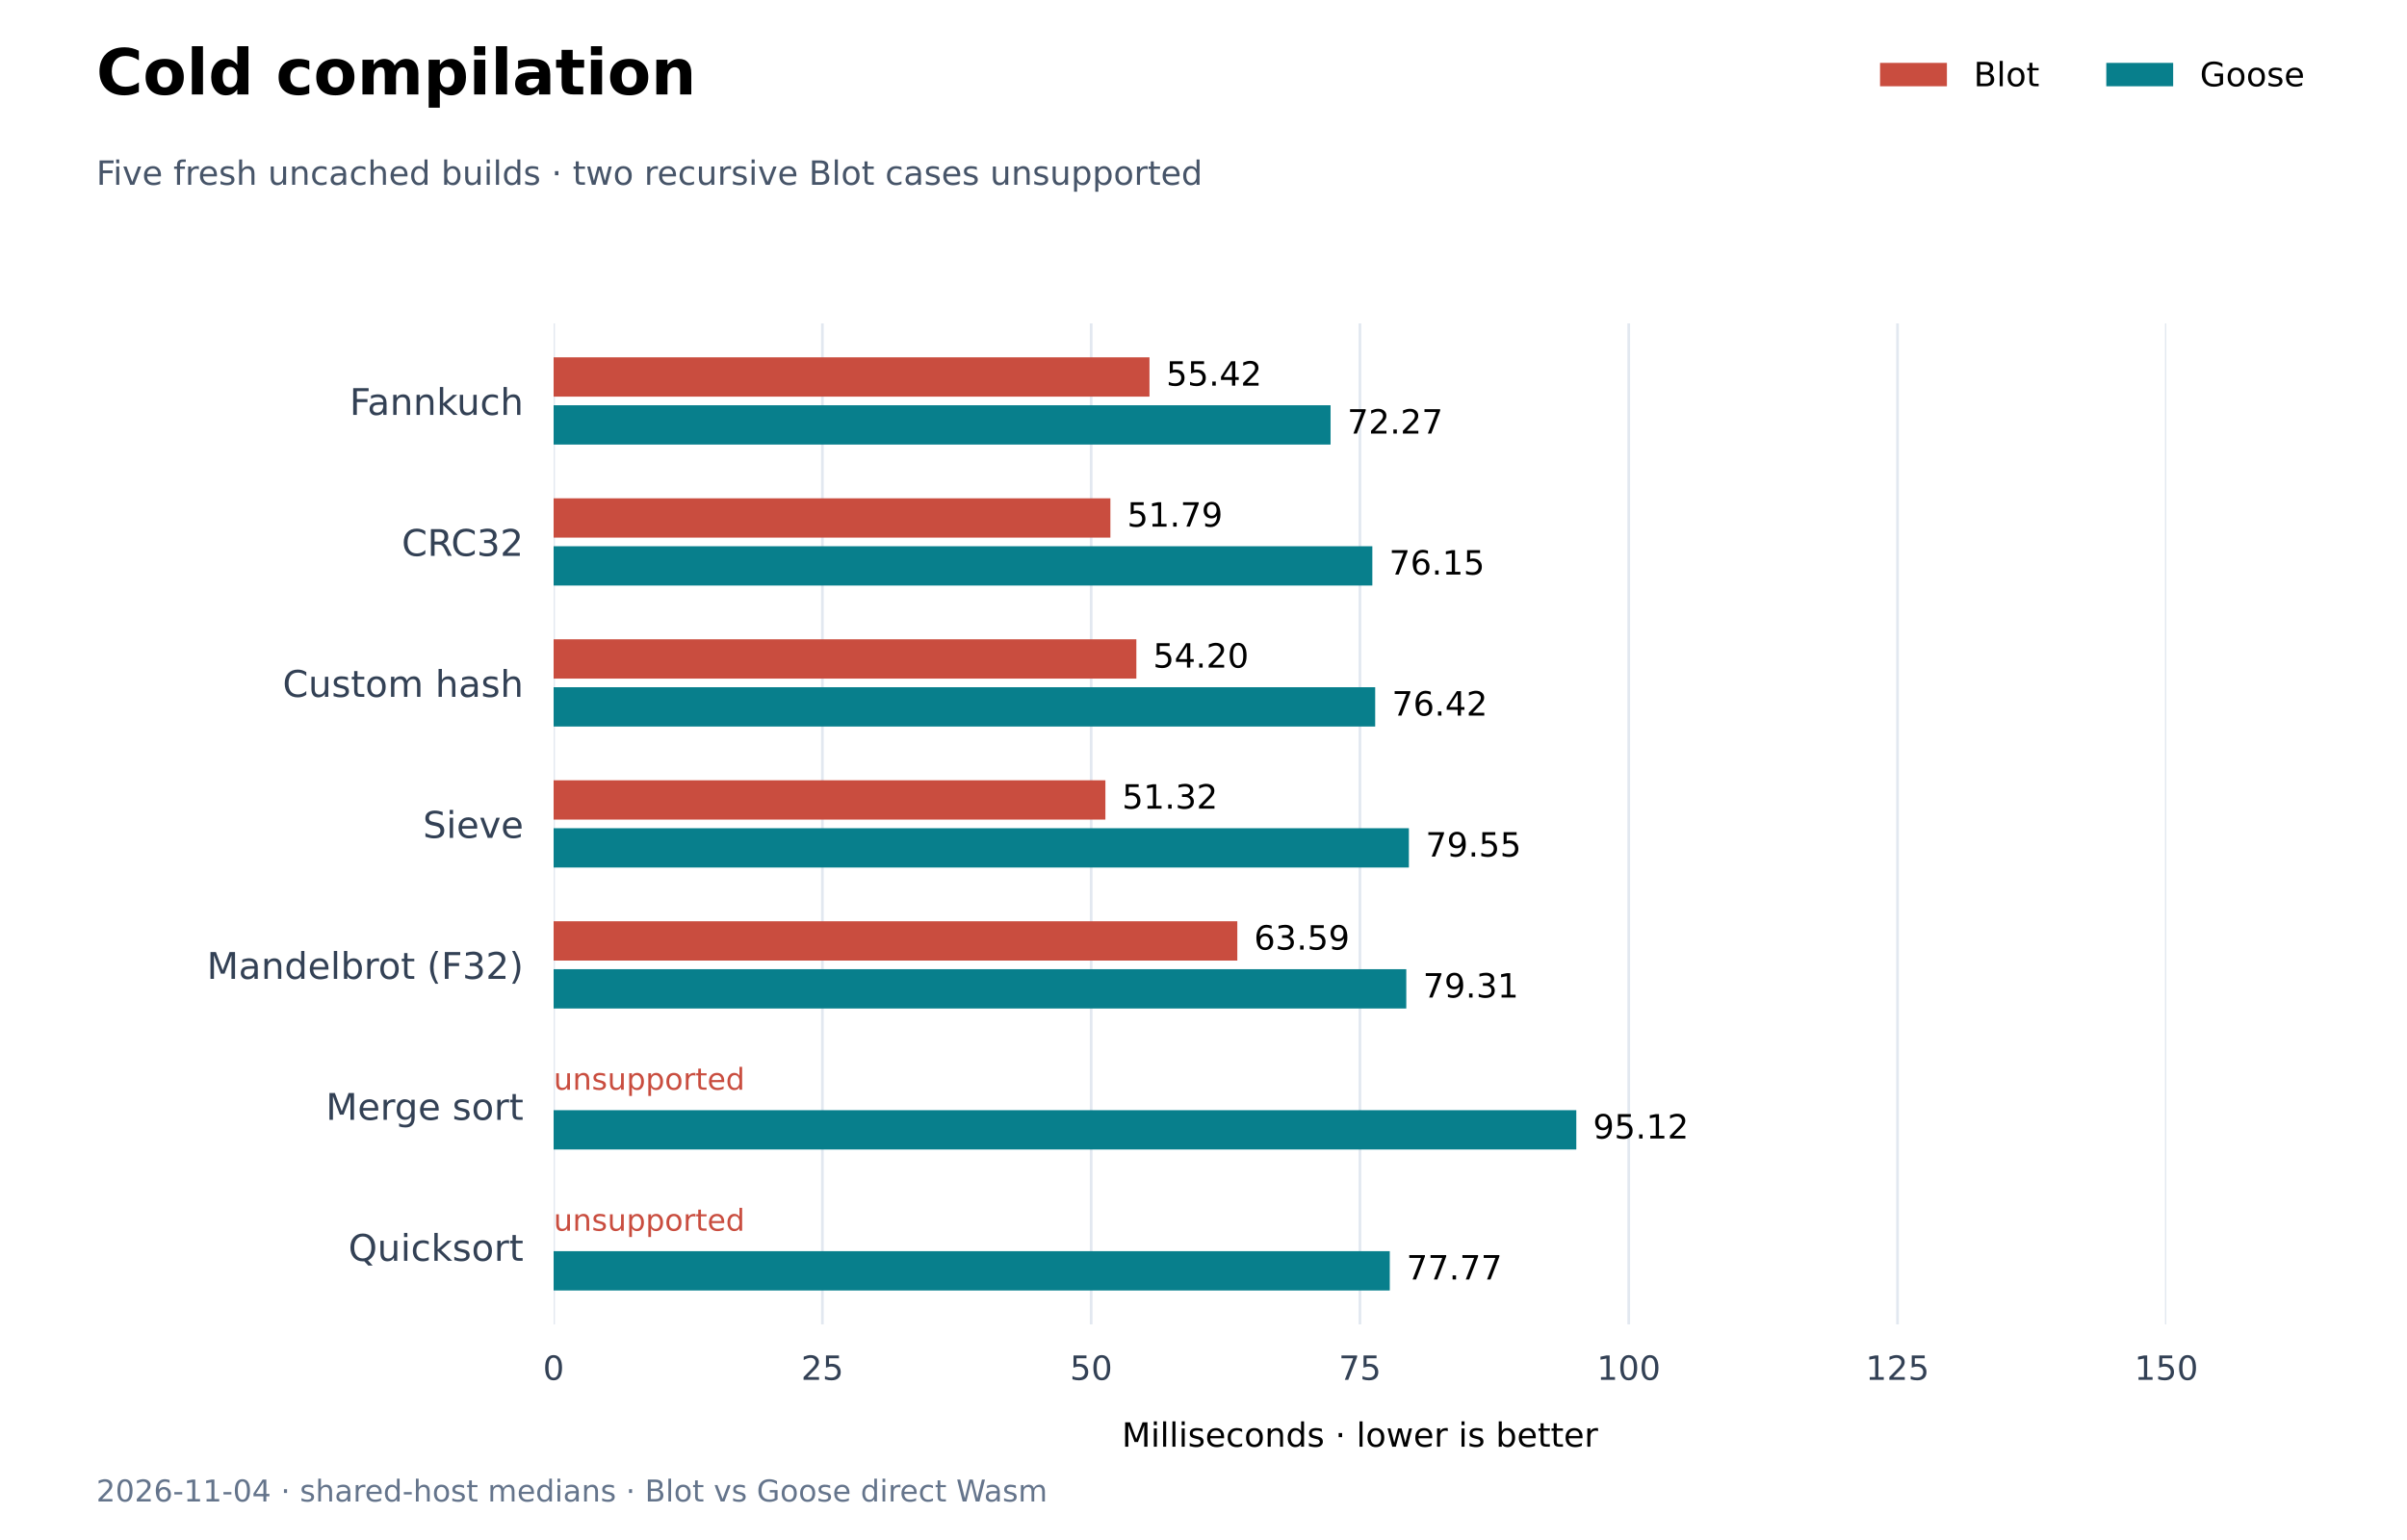
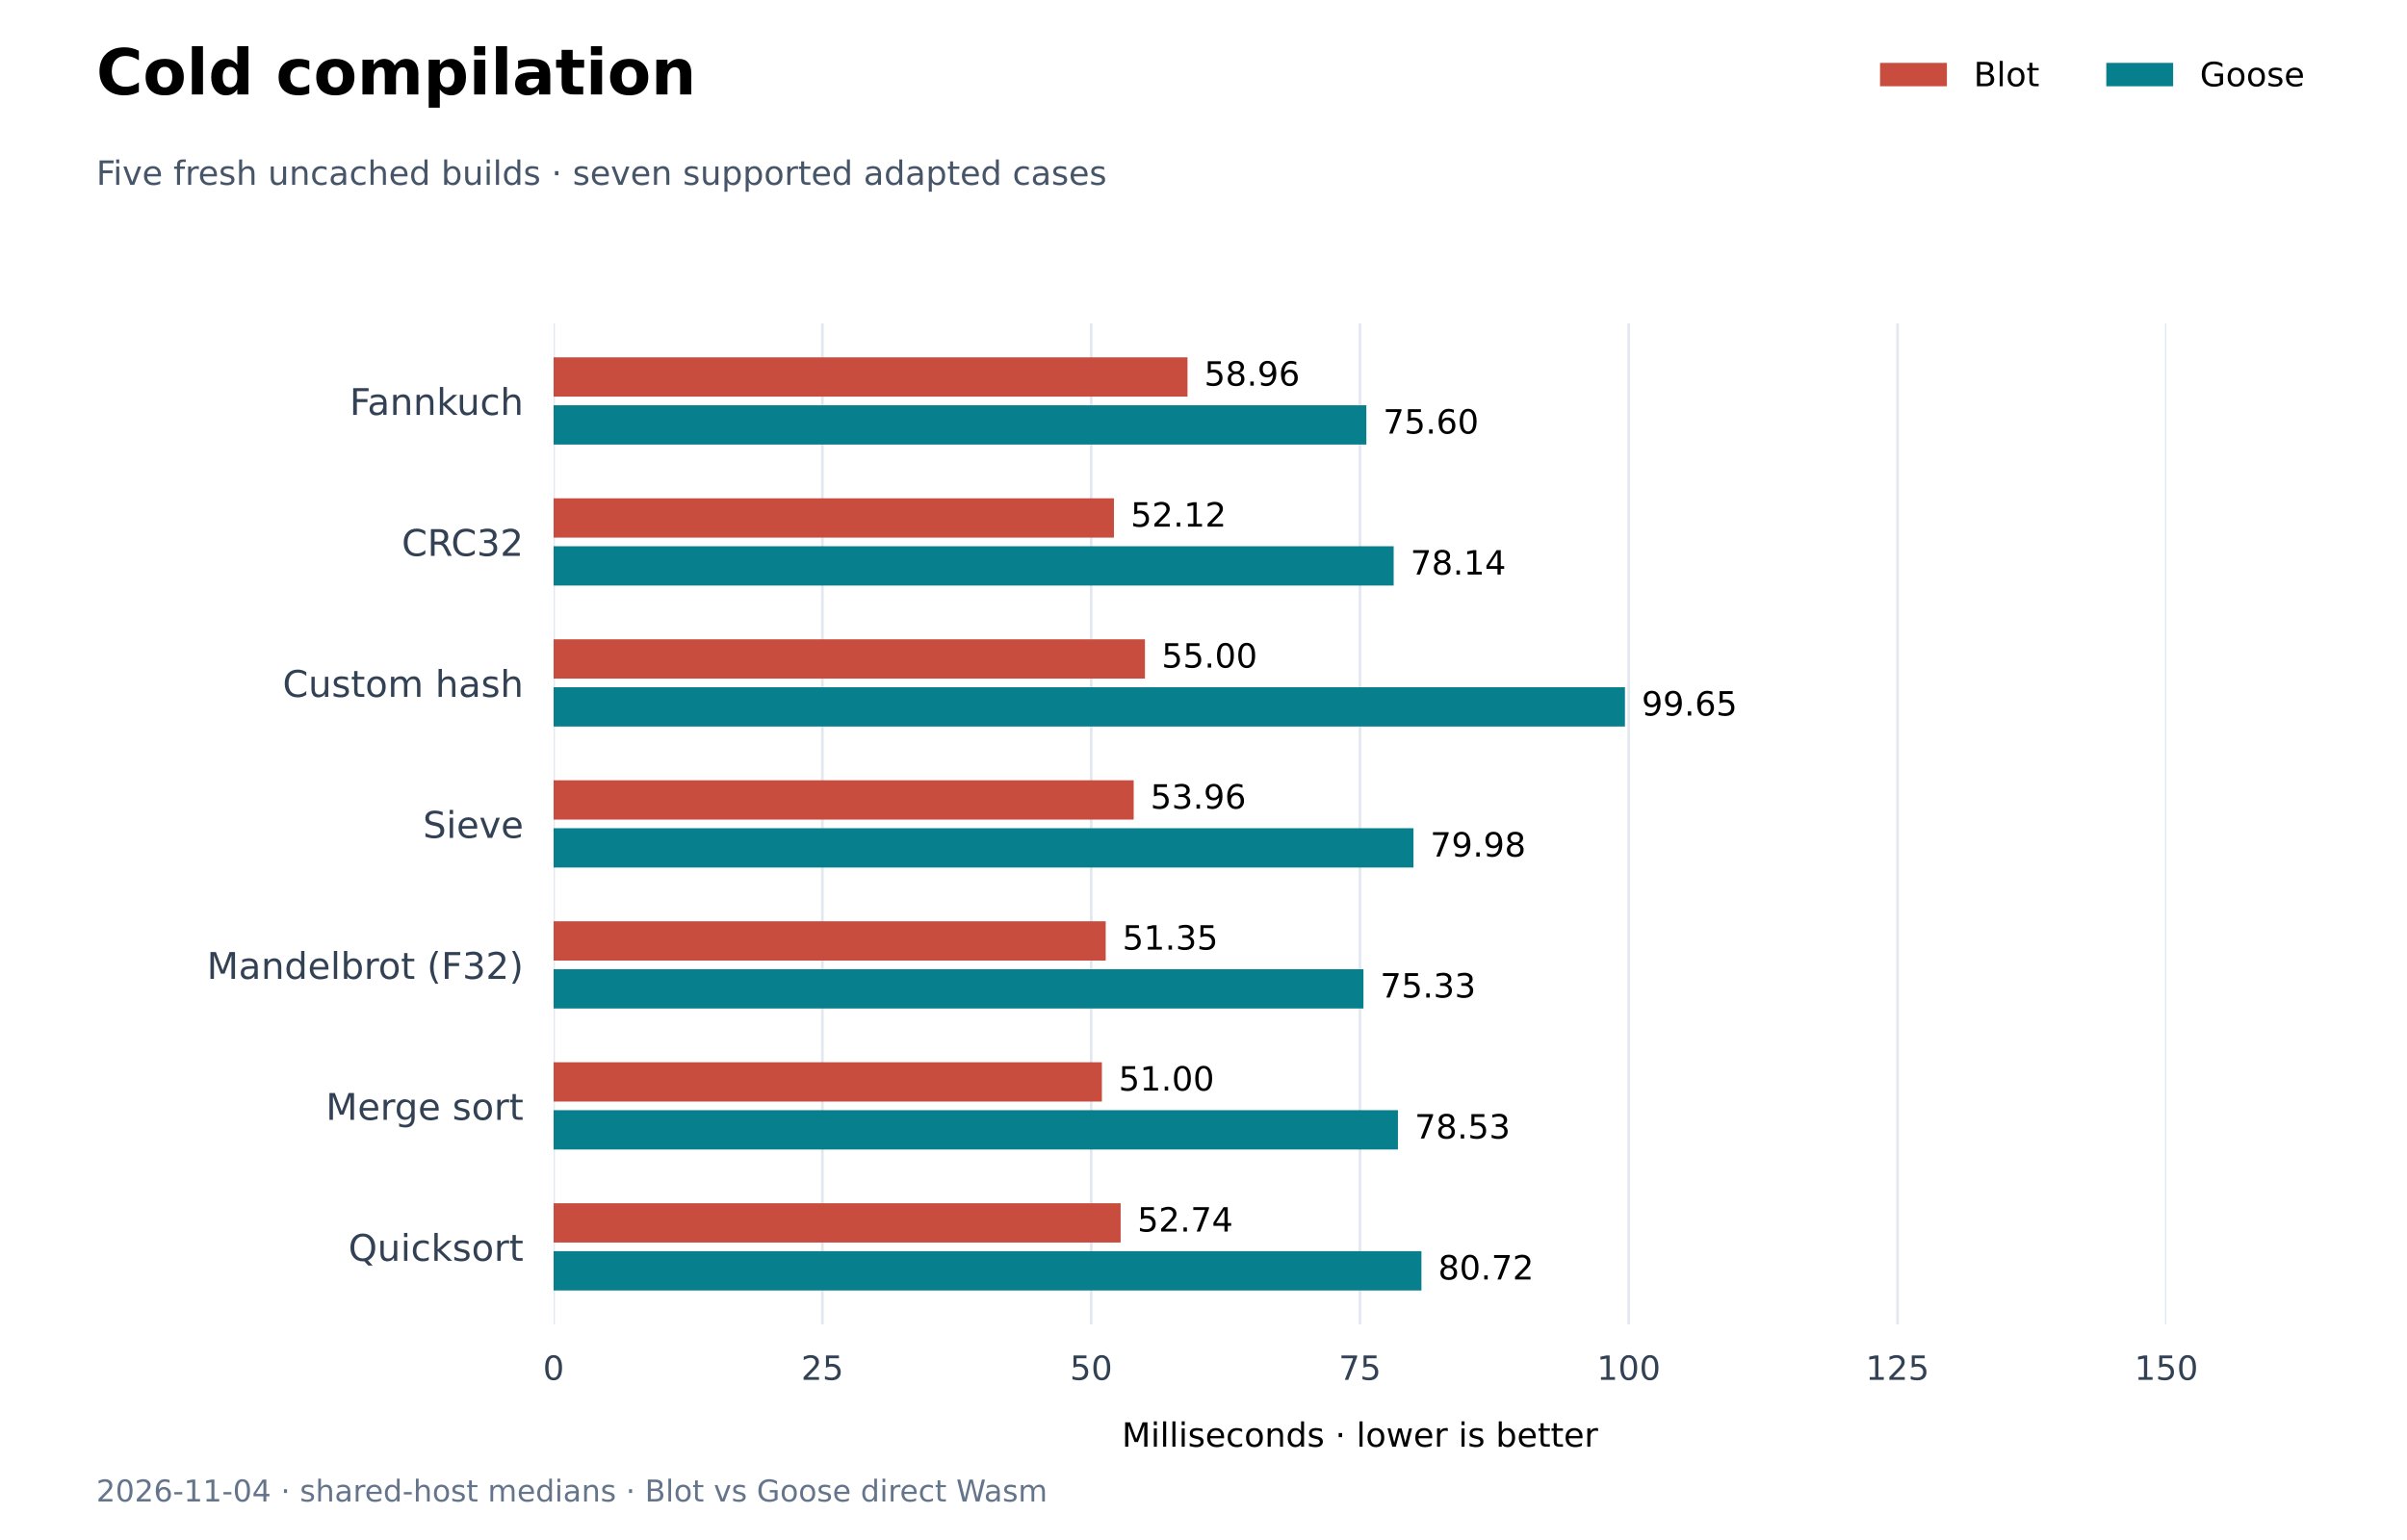
<svg xmlns="http://www.w3.org/2000/svg" width="720pt" height="460.8pt" viewBox="0 0 720 460.8" version="1.1">
  <defs>
    <style type="text/css">
    * {
      stroke-linejoin: round;
      stroke-linecap: butt;
    }
    </style>
  </defs>
  <g id="figure_1">
    <g id="patch_1">
      <path d="M 0 460.8 L 720 460.8 L 720 0 L 0 0 z " style="fill: #ffffff" />
    </g>
    <g id="axes_1">
      <g id="patch_2">
        <path d="M 165.6 396.288 L 648 396.288 L 648 96.768 L 165.6 96.768 z " style="fill: #ffffff" />
      </g>
      <g id="matplotlib.axis_1">
        <g id="xtick_1">
          <g id="line2d_1">
            <path d="M 165.6 396.288 L 165.6 96.768 " clip-path="url(#p71973d074f)" style="fill: none; stroke: #e2e8f0; stroke-width: 0.8; stroke-linecap: square" />
          </g>
          <g id="line2d_2" />
          <g id="text_1">
            <text style="font-size: 10px; font-family: 'DejaVu Sans', 'Bitstream Vera Sans', 'Computer Modern Sans Serif', 'Lucida Grande', 'Verdana', 'Geneva', 'Lucid', 'Arial', 'Helvetica', 'Avant Garde', sans-serif; text-anchor: middle; fill: #334155" x="165.6" y="412.886" transform="rotate(-0 165.6 412.8857)">0</text>
          </g>
        </g>
        <g id="xtick_2">
          <g id="line2d_3">
            <path d="M 246 396.288 L 246 96.768 " clip-path="url(#p71973d074f)" style="fill: none; stroke: #e2e8f0; stroke-width: 0.8; stroke-linecap: square" />
          </g>
          <g id="line2d_4" />
          <g id="text_2">
            <text style="font-size: 10px; font-family: 'DejaVu Sans', 'Bitstream Vera Sans', 'Computer Modern Sans Serif', 'Lucida Grande', 'Verdana', 'Geneva', 'Lucid', 'Arial', 'Helvetica', 'Avant Garde', sans-serif; text-anchor: middle; fill: #334155" x="246" y="412.886" transform="rotate(-0 246 412.8857)">25</text>
          </g>
        </g>
        <g id="xtick_3">
          <g id="line2d_5">
            <path d="M 326.4 396.288 L 326.4 96.768 " clip-path="url(#p71973d074f)" style="fill: none; stroke: #e2e8f0; stroke-width: 0.8; stroke-linecap: square" />
          </g>
          <g id="line2d_6" />
          <g id="text_3">
            <text style="font-size: 10px; font-family: 'DejaVu Sans', 'Bitstream Vera Sans', 'Computer Modern Sans Serif', 'Lucida Grande', 'Verdana', 'Geneva', 'Lucid', 'Arial', 'Helvetica', 'Avant Garde', sans-serif; text-anchor: middle; fill: #334155" x="326.4" y="412.886" transform="rotate(-0 326.4 412.8857)">50</text>
          </g>
        </g>
        <g id="xtick_4">
          <g id="line2d_7">
            <path d="M 406.8 396.288 L 406.8 96.768 " clip-path="url(#p71973d074f)" style="fill: none; stroke: #e2e8f0; stroke-width: 0.8; stroke-linecap: square" />
          </g>
          <g id="line2d_8" />
          <g id="text_4">
            <text style="font-size: 10px; font-family: 'DejaVu Sans', 'Bitstream Vera Sans', 'Computer Modern Sans Serif', 'Lucida Grande', 'Verdana', 'Geneva', 'Lucid', 'Arial', 'Helvetica', 'Avant Garde', sans-serif; text-anchor: middle; fill: #334155" x="406.8" y="412.886" transform="rotate(-0 406.8 412.8857)">75</text>
          </g>
        </g>
        <g id="xtick_5">
          <g id="line2d_9">
            <path d="M 487.2 396.288 L 487.2 96.768 " clip-path="url(#p71973d074f)" style="fill: none; stroke: #e2e8f0; stroke-width: 0.8; stroke-linecap: square" />
          </g>
          <g id="line2d_10" />
          <g id="text_5">
            <text style="font-size: 10px; font-family: 'DejaVu Sans', 'Bitstream Vera Sans', 'Computer Modern Sans Serif', 'Lucida Grande', 'Verdana', 'Geneva', 'Lucid', 'Arial', 'Helvetica', 'Avant Garde', sans-serif; text-anchor: middle; fill: #334155" x="487.2" y="412.886" transform="rotate(-0 487.2 412.8857)">100</text>
          </g>
        </g>
        <g id="xtick_6">
          <g id="line2d_11">
            <path d="M 567.6 396.288 L 567.6 96.768 " clip-path="url(#p71973d074f)" style="fill: none; stroke: #e2e8f0; stroke-width: 0.8; stroke-linecap: square" />
          </g>
          <g id="line2d_12" />
          <g id="text_6">
            <text style="font-size: 10px; font-family: 'DejaVu Sans', 'Bitstream Vera Sans', 'Computer Modern Sans Serif', 'Lucida Grande', 'Verdana', 'Geneva', 'Lucid', 'Arial', 'Helvetica', 'Avant Garde', sans-serif; text-anchor: middle; fill: #334155" x="567.6" y="412.886" transform="rotate(-0 567.6 412.8857)">125</text>
          </g>
        </g>
        <g id="xtick_7">
          <g id="line2d_13">
            <path d="M 648 396.288 L 648 96.768 " clip-path="url(#p71973d074f)" style="fill: none; stroke: #e2e8f0; stroke-width: 0.8; stroke-linecap: square" />
          </g>
          <g id="line2d_14" />
          <g id="text_7">
            <text style="font-size: 10px; font-family: 'DejaVu Sans', 'Bitstream Vera Sans', 'Computer Modern Sans Serif', 'Lucida Grande', 'Verdana', 'Geneva', 'Lucid', 'Arial', 'Helvetica', 'Avant Garde', sans-serif; text-anchor: middle; fill: #334155" x="648" y="412.886" transform="rotate(-0 648 412.8857)">150</text>
          </g>
        </g>
        <g id="text_8">
          <text style="font-size: 10px; font-family: 'DejaVu Sans', 'Bitstream Vera Sans', 'Computer Modern Sans Serif', 'Lucida Grande', 'Verdana', 'Geneva', 'Lucid', 'Arial', 'Helvetica', 'Avant Garde', sans-serif; text-anchor: middle" x="406.8" y="432.886" transform="rotate(-0 406.8 432.8864)">Milliseconds · lower is better</text>
        </g>
      </g>
      <g id="matplotlib.axis_2">
        <g id="ytick_1">
          <g id="line2d_15" />
          <g id="text_9">
            <text style="font-size: 11px; font-family: 'DejaVu Sans', 'Bitstream Vera Sans', 'Computer Modern Sans Serif', 'Lucida Grande', 'Verdana', 'Geneva', 'Lucid', 'Arial', 'Helvetica', 'Avant Garde', sans-serif; text-anchor: end; fill: #334155" x="156.6" y="124.149" transform="rotate(-0 156.6 124.1494)">Fannkuch</text>
          </g>
        </g>
        <g id="ytick_2">
          <g id="line2d_16" />
          <g id="text_10">
            <text style="font-size: 11px; font-family: 'DejaVu Sans', 'Bitstream Vera Sans', 'Computer Modern Sans Serif', 'Lucida Grande', 'Verdana', 'Geneva', 'Lucid', 'Arial', 'Helvetica', 'Avant Garde', sans-serif; text-anchor: end; fill: #334155" x="156.6" y="166.335" transform="rotate(-0 156.6 166.3349)">CRC32</text>
          </g>
        </g>
        <g id="ytick_3">
          <g id="line2d_17" />
          <g id="text_11">
            <text style="font-size: 11px; font-family: 'DejaVu Sans', 'Bitstream Vera Sans', 'Computer Modern Sans Serif', 'Lucida Grande', 'Verdana', 'Geneva', 'Lucid', 'Arial', 'Helvetica', 'Avant Garde', sans-serif; text-anchor: end; fill: #334155" x="156.6" y="208.521" transform="rotate(-0 156.6 208.5212)">Custom hash</text>
          </g>
        </g>
        <g id="ytick_4">
          <g id="line2d_18" />
          <g id="text_12">
            <text style="font-size: 11px; font-family: 'DejaVu Sans', 'Bitstream Vera Sans', 'Computer Modern Sans Serif', 'Lucida Grande', 'Verdana', 'Geneva', 'Lucid', 'Arial', 'Helvetica', 'Avant Garde', sans-serif; text-anchor: end; fill: #334155" x="156.6" y="250.707" transform="rotate(-0 156.6 250.7071)">Sieve</text>
          </g>
        </g>
        <g id="ytick_5">
          <g id="line2d_19" />
          <g id="text_13">
            <text style="font-size: 11px; font-family: 'DejaVu Sans', 'Bitstream Vera Sans', 'Computer Modern Sans Serif', 'Lucida Grande', 'Verdana', 'Geneva', 'Lucid', 'Arial', 'Helvetica', 'Avant Garde', sans-serif; text-anchor: end; fill: #334155" x="156.6" y="292.893" transform="rotate(-0 156.6 292.8931)">Mandelbrot (F32)</text>
          </g>
        </g>
        <g id="ytick_6">
          <g id="line2d_20" />
          <g id="text_14">
            <text style="font-size: 11px; font-family: 'DejaVu Sans', 'Bitstream Vera Sans', 'Computer Modern Sans Serif', 'Lucida Grande', 'Verdana', 'Geneva', 'Lucid', 'Arial', 'Helvetica', 'Avant Garde', sans-serif; text-anchor: end; fill: #334155" x="156.6" y="335.079" transform="rotate(-0 156.6 335.0785)">Merge sort</text>
          </g>
        </g>
        <g id="ytick_7">
          <g id="line2d_21" />
          <g id="text_15">
            <text style="font-size: 11px; font-family: 'DejaVu Sans', 'Bitstream Vera Sans', 'Computer Modern Sans Serif', 'Lucida Grande', 'Verdana', 'Geneva', 'Lucid', 'Arial', 'Helvetica', 'Avant Garde', sans-serif; text-anchor: end; fill: #334155" x="156.6" y="377.265" transform="rotate(-0 156.6 377.2649)">Quicksort</text>
          </g>
        </g>
      </g>
      <g id="patch_3">
-         <path d="M 165.6 106.918 L 343.842 106.918 L 343.842 118.679 L 165.6 118.679 z " clip-path="url(#p71973d074f)" style="fill: #c94d3f" />
+         <path d="M 165.6 106.918 L 355.212 106.918 L 355.212 118.679 L 165.6 118.679 z " clip-path="url(#p71973d074f)" style="fill: #c94d3f" />
      </g>
      <g id="patch_4">
-         <path d="M 165.6 149.104 L 332.147 149.104 L 332.147 160.865 L 165.6 160.865 z " clip-path="url(#p71973d074f)" style="fill: #c94d3f" />
+         <path d="M 165.6 149.104 L 333.214 149.104 L 333.214 160.865 L 165.6 160.865 z " clip-path="url(#p71973d074f)" style="fill: #c94d3f" />
      </g>
      <g id="patch_5">
-         <path d="M 165.6 191.29 L 339.916 191.29 L 339.916 203.051 L 165.6 203.051 z " clip-path="url(#p71973d074f)" style="fill: #c94d3f" />
+         <path d="M 165.6 191.29 L 342.48 191.29 L 342.48 203.051 L 165.6 203.051 z " clip-path="url(#p71973d074f)" style="fill: #c94d3f" />
      </g>
      <g id="patch_6">
-         <path d="M 165.6 233.476 L 330.654 233.476 L 330.654 245.237 L 165.6 245.237 z " clip-path="url(#p71973d074f)" style="fill: #c94d3f" />
+         <path d="M 165.6 233.476 L 339.12 233.476 L 339.12 245.237 L 165.6 245.237 z " clip-path="url(#p71973d074f)" style="fill: #c94d3f" />
      </g>
      <g id="patch_7">
-         <path d="M 165.6 275.662 L 370.116 275.662 L 370.116 287.423 L 165.6 287.423 z " clip-path="url(#p71973d074f)" style="fill: #c94d3f" />
+         <path d="M 165.6 275.662 L 330.751 275.662 L 330.751 287.423 L 165.6 287.423 z " clip-path="url(#p71973d074f)" style="fill: #c94d3f" />
      </g>
      <g id="patch_8">
-         <path d="M 165.6 121.261 L 398.009 121.261 L 398.009 133.023 L 165.6 133.023 z " clip-path="url(#p71973d074f)" style="fill: #087f8c" />
+         <path d="M 165.6 317.848 L 329.609 317.848 L 329.609 329.609 L 165.6 329.609 z " clip-path="url(#p71973d074f)" style="fill: #c94d3f" />
      </g>
      <g id="patch_9">
-         <path d="M 165.6 163.447 L 410.506 163.447 L 410.506 175.208 L 165.6 175.208 z " clip-path="url(#p71973d074f)" style="fill: #087f8c" />
+         <path d="M 165.6 360.033 L 335.217 360.033 L 335.217 371.795 L 165.6 371.795 z " clip-path="url(#p71973d074f)" style="fill: #c94d3f" />
      </g>
      <g id="patch_10">
-         <path d="M 165.6 205.633 L 411.355 205.633 L 411.355 217.394 L 165.6 217.394 z " clip-path="url(#p71973d074f)" style="fill: #087f8c" />
+         <path d="M 165.6 121.261 L 408.716 121.261 L 408.716 133.023 L 165.6 133.023 z " clip-path="url(#p71973d074f)" style="fill: #087f8c" />
      </g>
      <g id="patch_11">
-         <path d="M 165.6 247.819 L 421.435 247.819 L 421.435 259.58 L 165.6 259.58 z " clip-path="url(#p71973d074f)" style="fill: #087f8c" />
+         <path d="M 165.6 163.447 L 416.883 163.447 L 416.883 175.208 L 165.6 175.208 z " clip-path="url(#p71973d074f)" style="fill: #087f8c" />
      </g>
      <g id="patch_12">
-         <path d="M 165.6 290.005 L 420.658 290.005 L 420.658 301.766 L 165.6 301.766 z " clip-path="url(#p71973d074f)" style="fill: #087f8c" />
+         <path d="M 165.6 205.633 L 486.064 205.633 L 486.064 217.394 L 165.6 217.394 z " clip-path="url(#p71973d074f)" style="fill: #087f8c" />
      </g>
      <g id="patch_13">
-         <path d="M 165.6 332.191 L 471.517 332.191 L 471.517 343.952 L 165.6 343.952 z " clip-path="url(#p71973d074f)" style="fill: #087f8c" />
+         <path d="M 165.6 247.819 L 422.813 247.819 L 422.813 259.58 L 165.6 259.58 z " clip-path="url(#p71973d074f)" style="fill: #087f8c" />
      </g>
      <g id="patch_14">
-         <path d="M 165.6 374.377 L 415.72 374.377 L 415.72 386.138 L 165.6 386.138 z " clip-path="url(#p71973d074f)" style="fill: #087f8c" />
+         <path d="M 165.6 290.005 L 407.847 290.005 L 407.847 301.766 L 165.6 301.766 z " clip-path="url(#p71973d074f)" style="fill: #087f8c" />
+       </g>
+       <g id="patch_15">
+         <path d="M 165.6 332.191 L 418.161 332.191 L 418.161 343.952 L 165.6 343.952 z " clip-path="url(#p71973d074f)" style="fill: #087f8c" />
+       </g>
+       <g id="patch_16">
+         <path d="M 165.6 374.377 L 425.19 374.377 L 425.19 386.138 L 165.6 386.138 z " clip-path="url(#p71973d074f)" style="fill: #087f8c" />
      </g>
      <g id="text_16">
-         <text style="font-size: 9px; font-family: 'DejaVu Sans', 'Bitstream Vera Sans', 'Computer Modern Sans Serif', 'Lucida Grande', 'Verdana', 'Geneva', 'Lucid', 'Arial', 'Helvetica', 'Avant Garde', sans-serif; text-anchor: start; fill: #c94d3f" x="165.6" y="326.066" transform="rotate(-0 165.6 326.0665)">unsupported</text>
+         <text style="font-size: 10px; font-family: 'DejaVu Sans', 'Bitstream Vera Sans', 'Computer Modern Sans Serif', 'Lucida Grande', 'Verdana', 'Geneva', 'Lucid', 'Arial', 'Helvetica', 'Avant Garde', sans-serif; text-anchor: start" x="360.212" y="115.396" transform="rotate(-0 360.2122 115.3963)">58.96</text>
      </g>
      <g id="text_17">
-         <text style="font-size: 9px; font-family: 'DejaVu Sans', 'Bitstream Vera Sans', 'Computer Modern Sans Serif', 'Lucida Grande', 'Verdana', 'Geneva', 'Lucid', 'Arial', 'Helvetica', 'Avant Garde', sans-serif; text-anchor: start; fill: #c94d3f" x="165.6" y="368.252" transform="rotate(-0 165.6 368.2524)">unsupported</text>
+         <text style="font-size: 10px; font-family: 'DejaVu Sans', 'Bitstream Vera Sans', 'Computer Modern Sans Serif', 'Lucida Grande', 'Verdana', 'Geneva', 'Lucid', 'Arial', 'Helvetica', 'Avant Garde', sans-serif; text-anchor: start" x="338.214" y="157.582" transform="rotate(-0 338.214 157.5822)">52.12</text>
      </g>
      <g id="text_18">
-         <text style="font-size: 10px; font-family: 'DejaVu Sans', 'Bitstream Vera Sans', 'Computer Modern Sans Serif', 'Lucida Grande', 'Verdana', 'Geneva', 'Lucid', 'Arial', 'Helvetica', 'Avant Garde', sans-serif; text-anchor: start" x="348.842" y="115.396" transform="rotate(-0 348.8423 115.3963)">55.42</text>
+         <text style="font-size: 10px; font-family: 'DejaVu Sans', 'Bitstream Vera Sans', 'Computer Modern Sans Serif', 'Lucida Grande', 'Verdana', 'Geneva', 'Lucid', 'Arial', 'Helvetica', 'Avant Garde', sans-serif; text-anchor: start" x="347.48" y="199.768" transform="rotate(-0 347.4801 199.7681)">55.00</text>
      </g>
      <g id="text_19">
-         <text style="font-size: 10px; font-family: 'DejaVu Sans', 'Bitstream Vera Sans', 'Computer Modern Sans Serif', 'Lucida Grande', 'Verdana', 'Geneva', 'Lucid', 'Arial', 'Helvetica', 'Avant Garde', sans-serif; text-anchor: start" x="337.147" y="157.582" transform="rotate(-0 337.1466 157.5822)">51.79</text>
+         <text style="font-size: 10px; font-family: 'DejaVu Sans', 'Bitstream Vera Sans', 'Computer Modern Sans Serif', 'Lucida Grande', 'Verdana', 'Geneva', 'Lucid', 'Arial', 'Helvetica', 'Avant Garde', sans-serif; text-anchor: start" x="344.12" y="241.954" transform="rotate(-0 344.1203 241.9541)">53.96</text>
      </g>
      <g id="text_20">
-         <text style="font-size: 10px; font-family: 'DejaVu Sans', 'Bitstream Vera Sans', 'Computer Modern Sans Serif', 'Lucida Grande', 'Verdana', 'Geneva', 'Lucid', 'Arial', 'Helvetica', 'Avant Garde', sans-serif; text-anchor: start" x="344.916" y="199.768" transform="rotate(-0 344.9165 199.7681)">54.20</text>
+         <text style="font-size: 10px; font-family: 'DejaVu Sans', 'Bitstream Vera Sans', 'Computer Modern Sans Serif', 'Lucida Grande', 'Verdana', 'Geneva', 'Lucid', 'Arial', 'Helvetica', 'Avant Garde', sans-serif; text-anchor: start" x="335.751" y="284.14" transform="rotate(-0 335.7506 284.14)">51.35</text>
      </g>
      <g id="text_21">
-         <text style="font-size: 10px; font-family: 'DejaVu Sans', 'Bitstream Vera Sans', 'Computer Modern Sans Serif', 'Lucida Grande', 'Verdana', 'Geneva', 'Lucid', 'Arial', 'Helvetica', 'Avant Garde', sans-serif; text-anchor: start" x="335.654" y="241.954" transform="rotate(-0 335.6535 241.9541)">51.32</text>
+         <text style="font-size: 10px; font-family: 'DejaVu Sans', 'Bitstream Vera Sans', 'Computer Modern Sans Serif', 'Lucida Grande', 'Verdana', 'Geneva', 'Lucid', 'Arial', 'Helvetica', 'Avant Garde', sans-serif; text-anchor: start" x="334.609" y="326.326" transform="rotate(-0 334.609 326.3259)">51.00</text>
      </g>
      <g id="text_22">
-         <text style="font-size: 10px; font-family: 'DejaVu Sans', 'Bitstream Vera Sans', 'Computer Modern Sans Serif', 'Lucida Grande', 'Verdana', 'Geneva', 'Lucid', 'Arial', 'Helvetica', 'Avant Garde', sans-serif; text-anchor: start" x="375.116" y="284.14" transform="rotate(-0 375.1162 284.14)">63.59</text>
+         <text style="font-size: 10px; font-family: 'DejaVu Sans', 'Bitstream Vera Sans', 'Computer Modern Sans Serif', 'Lucida Grande', 'Verdana', 'Geneva', 'Lucid', 'Arial', 'Helvetica', 'Avant Garde', sans-serif; text-anchor: start" x="340.217" y="368.512" transform="rotate(-0 340.2173 368.5118)">52.74</text>
      </g>
      <g id="text_23">
-         <text style="font-size: 10px; font-family: 'DejaVu Sans', 'Bitstream Vera Sans', 'Computer Modern Sans Serif', 'Lucida Grande', 'Verdana', 'Geneva', 'Lucid', 'Arial', 'Helvetica', 'Avant Garde', sans-serif; text-anchor: start" x="403.009" y="129.74" transform="rotate(-0 403.0087 129.7395)">72.27</text>
+         <text style="font-size: 10px; font-family: 'DejaVu Sans', 'Bitstream Vera Sans', 'Computer Modern Sans Serif', 'Lucida Grande', 'Verdana', 'Geneva', 'Lucid', 'Arial', 'Helvetica', 'Avant Garde', sans-serif; text-anchor: start" x="413.716" y="129.74" transform="rotate(-0 413.7156 129.7395)">75.60</text>
      </g>
      <g id="text_24">
-         <text style="font-size: 10px; font-family: 'DejaVu Sans', 'Bitstream Vera Sans', 'Computer Modern Sans Serif', 'Lucida Grande', 'Verdana', 'Geneva', 'Lucid', 'Arial', 'Helvetica', 'Avant Garde', sans-serif; text-anchor: start" x="415.506" y="171.925" transform="rotate(-0 415.5058 171.9254)">76.15</text>
+         <text style="font-size: 10px; font-family: 'DejaVu Sans', 'Bitstream Vera Sans', 'Computer Modern Sans Serif', 'Lucida Grande', 'Verdana', 'Geneva', 'Lucid', 'Arial', 'Helvetica', 'Avant Garde', sans-serif; text-anchor: start" x="421.883" y="171.925" transform="rotate(-0 421.8828 171.9254)">78.14</text>
      </g>
      <g id="text_25">
-         <text style="font-size: 10px; font-family: 'DejaVu Sans', 'Bitstream Vera Sans', 'Computer Modern Sans Serif', 'Lucida Grande', 'Verdana', 'Geneva', 'Lucid', 'Arial', 'Helvetica', 'Avant Garde', sans-serif; text-anchor: start" x="416.355" y="214.111" transform="rotate(-0 416.355 214.1113)">76.42</text>
+         <text style="font-size: 10px; font-family: 'DejaVu Sans', 'Bitstream Vera Sans', 'Computer Modern Sans Serif', 'Lucida Grande', 'Verdana', 'Geneva', 'Lucid', 'Arial', 'Helvetica', 'Avant Garde', sans-serif; text-anchor: start" x="491.064" y="214.111" transform="rotate(-0 491.0644 214.1113)">99.65</text>
      </g>
      <g id="text_26">
-         <text style="font-size: 10px; font-family: 'DejaVu Sans', 'Bitstream Vera Sans', 'Computer Modern Sans Serif', 'Lucida Grande', 'Verdana', 'Geneva', 'Lucid', 'Arial', 'Helvetica', 'Avant Garde', sans-serif; text-anchor: start" x="426.435" y="256.297" transform="rotate(-0 426.4345 256.2973)">79.55</text>
+         <text style="font-size: 10px; font-family: 'DejaVu Sans', 'Bitstream Vera Sans', 'Computer Modern Sans Serif', 'Lucida Grande', 'Verdana', 'Geneva', 'Lucid', 'Arial', 'Helvetica', 'Avant Garde', sans-serif; text-anchor: start" x="427.813" y="256.297" transform="rotate(-0 427.813 256.2973)">79.98</text>
      </g>
      <g id="text_27">
-         <text style="font-size: 10px; font-family: 'DejaVu Sans', 'Bitstream Vera Sans', 'Computer Modern Sans Serif', 'Lucida Grande', 'Verdana', 'Geneva', 'Lucid', 'Arial', 'Helvetica', 'Avant Garde', sans-serif; text-anchor: start" x="425.658" y="298.483" transform="rotate(-0 425.6581 298.4832)">79.31</text>
+         <text style="font-size: 10px; font-family: 'DejaVu Sans', 'Bitstream Vera Sans', 'Computer Modern Sans Serif', 'Lucida Grande', 'Verdana', 'Geneva', 'Lucid', 'Arial', 'Helvetica', 'Avant Garde', sans-serif; text-anchor: start" x="412.847" y="298.483" transform="rotate(-0 412.8468 298.4832)">75.33</text>
      </g>
      <g id="text_28">
-         <text style="font-size: 10px; font-family: 'DejaVu Sans', 'Bitstream Vera Sans', 'Computer Modern Sans Serif', 'Lucida Grande', 'Verdana', 'Geneva', 'Lucid', 'Arial', 'Helvetica', 'Avant Garde', sans-serif; text-anchor: start" x="476.517" y="340.669" transform="rotate(-0 476.5167 340.6691)">95.12</text>
+         <text style="font-size: 10px; font-family: 'DejaVu Sans', 'Bitstream Vera Sans', 'Computer Modern Sans Serif', 'Lucida Grande', 'Verdana', 'Geneva', 'Lucid', 'Arial', 'Helvetica', 'Avant Garde', sans-serif; text-anchor: start" x="423.161" y="340.669" transform="rotate(-0 423.1614 340.6691)">78.53</text>
      </g>
      <g id="text_29">
-         <text style="font-size: 10px; font-family: 'DejaVu Sans', 'Bitstream Vera Sans', 'Computer Modern Sans Serif', 'Lucida Grande', 'Verdana', 'Geneva', 'Lucid', 'Arial', 'Helvetica', 'Avant Garde', sans-serif; text-anchor: start" x="420.72" y="382.855" transform="rotate(-0 420.7201 382.855)">77.77</text>
+         <text style="font-size: 10px; font-family: 'DejaVu Sans', 'Bitstream Vera Sans', 'Computer Modern Sans Serif', 'Lucida Grande', 'Verdana', 'Geneva', 'Lucid', 'Arial', 'Helvetica', 'Avant Garde', sans-serif; text-anchor: start" x="430.19" y="382.855" transform="rotate(-0 430.1902 382.855)">80.72</text>
      </g>
    </g>
    <g id="text_30">
      <text style="font-weight: 700; font-size: 19px; font-family: 'DejaVu Sans', 'Bitstream Vera Sans', 'Computer Modern Sans Serif', 'Lucida Grande', 'Verdana', 'Geneva', 'Lucid', 'Arial', 'Helvetica', 'Avant Garde', sans-serif; text-anchor: start" x="28.8" y="28.261" transform="rotate(-0 28.8 28.26103)">Cold compilation</text>
    </g>
    <g id="text_31">
-       <text style="font-size: 10px; font-family: 'DejaVu Sans', 'Bitstream Vera Sans', 'Computer Modern Sans Serif', 'Lucida Grande', 'Verdana', 'Geneva', 'Lucid', 'Arial', 'Helvetica', 'Avant Garde', sans-serif; text-anchor: start; fill: #475569" x="28.8" y="55.296" transform="rotate(-0 28.8 55.296)">Five fresh uncached builds · two recursive Blot cases unsupported</text>
+       <text style="font-size: 10px; font-family: 'DejaVu Sans', 'Bitstream Vera Sans', 'Computer Modern Sans Serif', 'Lucida Grande', 'Verdana', 'Geneva', 'Lucid', 'Arial', 'Helvetica', 'Avant Garde', sans-serif; text-anchor: start; fill: #475569" x="28.8" y="55.296" transform="rotate(-0 28.8 55.296)">Five fresh uncached builds · seven supported adapted cases</text>
    </g>
    <g id="text_32">
      <text style="font-size: 9px; font-family: 'DejaVu Sans', 'Bitstream Vera Sans', 'Computer Modern Sans Serif', 'Lucida Grande', 'Verdana', 'Geneva', 'Lucid', 'Arial', 'Helvetica', 'Avant Garde', sans-serif; text-anchor: start; fill: #64748b" x="28.8" y="449.28" transform="rotate(-0 28.8 449.28)">2026-11-04 · shared-host medians · Blot vs Goose direct Wasm</text>
    </g>
    <g id="legend_1">
-       <g id="patch_15">
+       <g id="patch_17">
        <path d="M 562.373 25.814 L 582.373 25.814 L 582.373 18.814 L 562.373 18.814 z " style="fill: #c94d3f" />
      </g>
      <g id="text_33">
        <text style="font-size: 10px; font-family: 'DejaVu Sans', 'Bitstream Vera Sans', 'Computer Modern Sans Serif', 'Lucida Grande', 'Verdana', 'Geneva', 'Lucid', 'Arial', 'Helvetica', 'Avant Garde', sans-serif; text-anchor: start" x="590.373" y="25.814" transform="rotate(-0 590.3734 25.81444)">Blot</text>
      </g>
-       <g id="patch_16">
+       <g id="patch_18">
        <path d="M 630.052 25.814 L 650.052 25.814 L 650.052 18.814 L 630.052 18.814 z " style="fill: #087f8c" />
      </g>
      <g id="text_34">
        <text style="font-size: 10px; font-family: 'DejaVu Sans', 'Bitstream Vera Sans', 'Computer Modern Sans Serif', 'Lucida Grande', 'Verdana', 'Geneva', 'Lucid', 'Arial', 'Helvetica', 'Avant Garde', sans-serif; text-anchor: start" x="658.052" y="25.814" transform="rotate(-0 658.0516 25.81444)">Goose</text>
      </g>
    </g>
  </g>
  <defs>
    <clipPath id="p71973d074f">
      <rect x="165.6" y="96.768" width="482.4" height="299.52" />
    </clipPath>
  </defs>
</svg>
